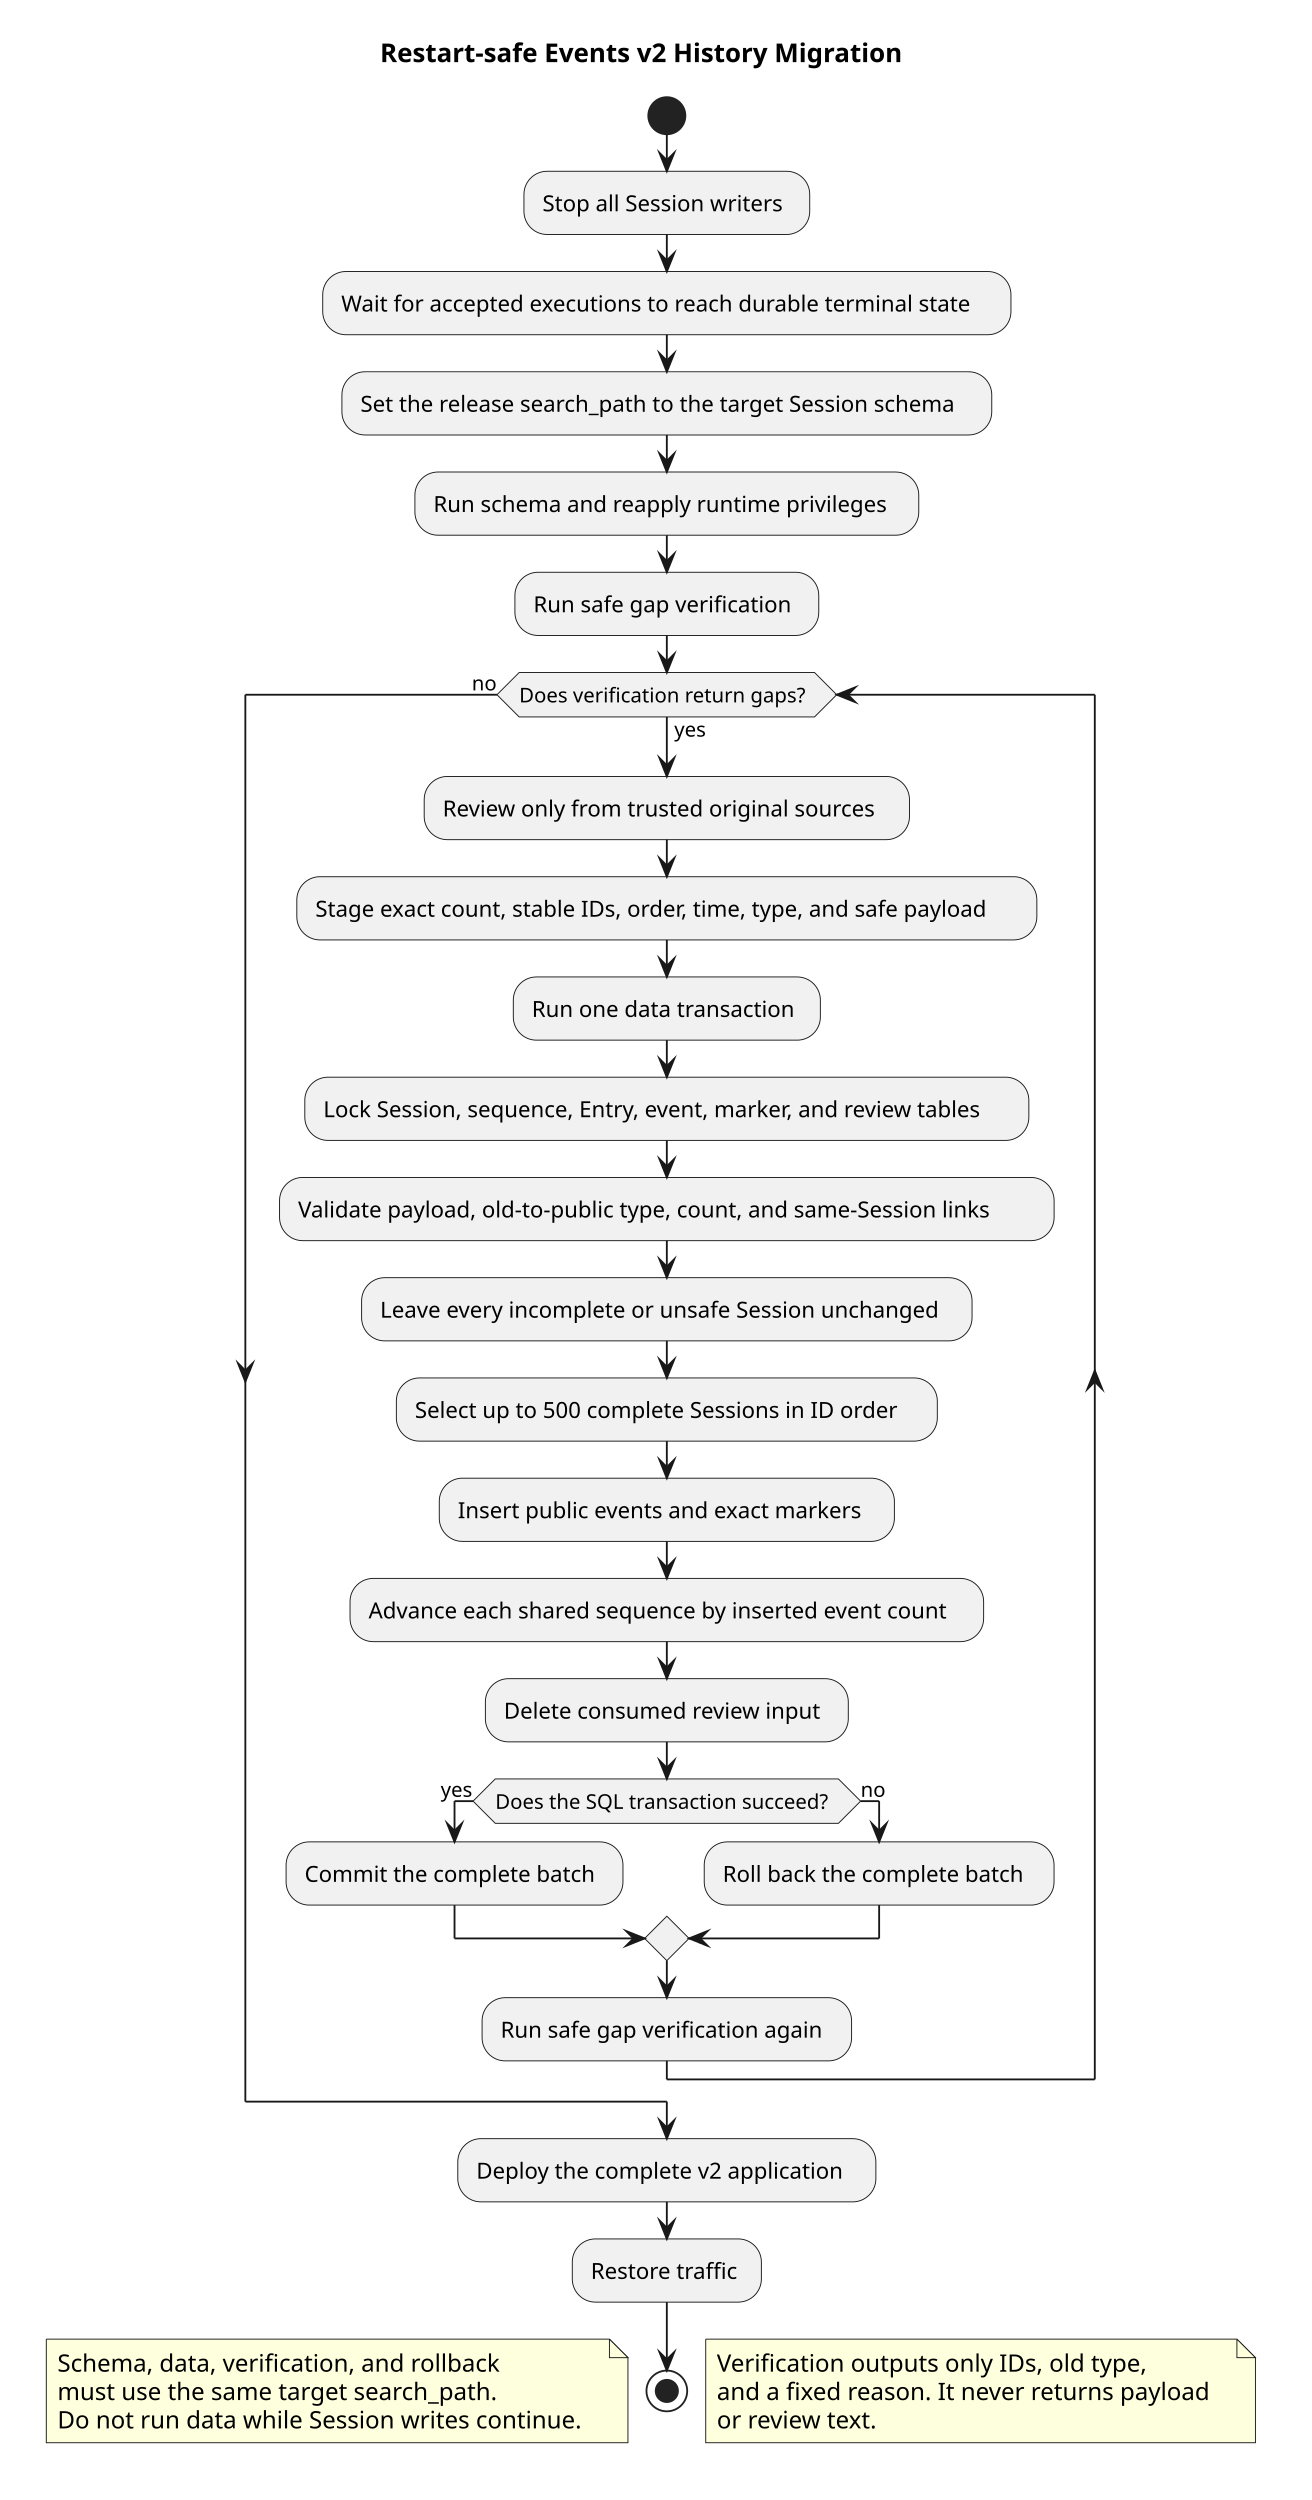
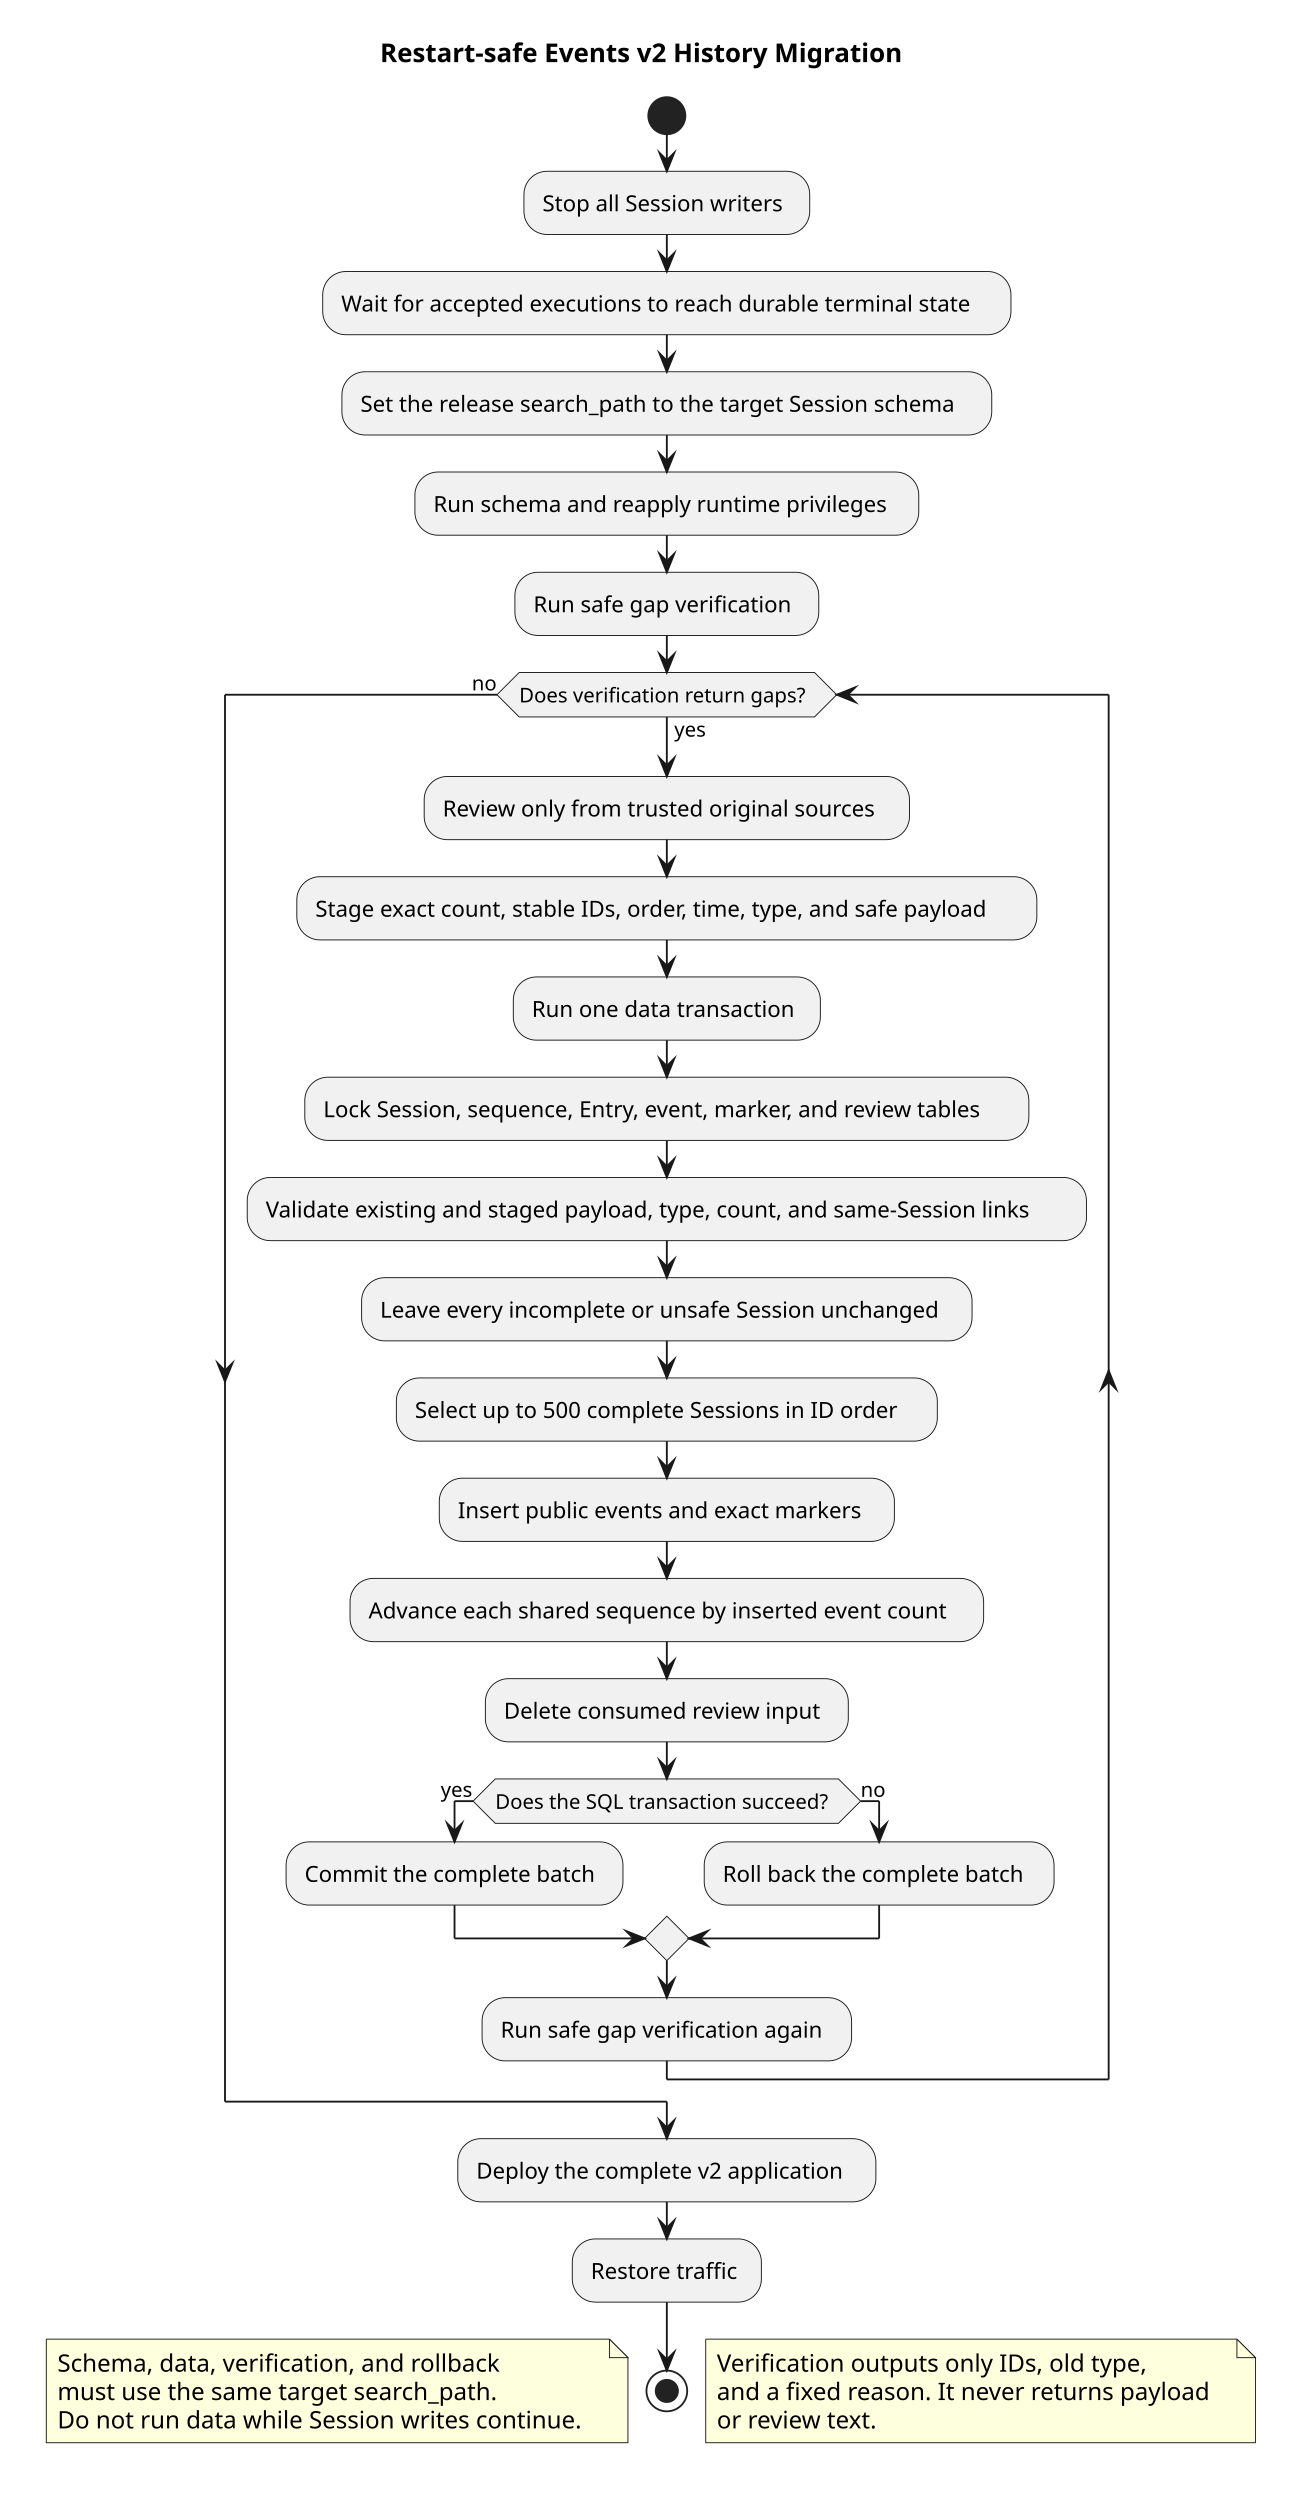
<svg xmlns="http://www.w3.org/2000/svg" contentStyleType="text/css" data-diagram-type="ACTIVITY" height="1350px" preserveAspectRatio="none" style="width:708px;height:1350px;background:#FFFFFF;" version="1.1" viewBox="0 0 708 1350" width="708px" zoomAndPan="magnify">
  <defs />
  <g>
    <g class="title" data-source-line="1">
      <text fill="#000000" font-family="sans-serif" font-size="14" font-weight="700" lengthAdjust="spacing" textLength="296.502" x="205.216" y="33.535">Restart-safe Events v2 History Migration</text>
    </g>
    <ellipse cx="360.09" cy="62.488" fill="#222222" rx="10" ry="10" style="stroke:#222222;stroke-width:1;" />
    <rect fill="#F1F1F1" height="34.133" rx="12.5" ry="12.5" style="stroke:#181818;stroke-width:0.5;" width="154.326" x="282.927" y="92.488" />
    <text fill="#000000" font-family="sans-serif" font-size="12" lengthAdjust="spacing" textLength="134.326" x="292.927" y="114.09">Stop all Session writers</text>
    <rect fill="#F1F1F1" height="34.133" rx="12.5" ry="12.5" style="stroke:#181818;stroke-width:0.5;" width="371.644" x="174.268" y="146.621" />
    <text fill="#000000" font-family="sans-serif" font-size="12" lengthAdjust="spacing" textLength="351.644" x="184.268" y="168.223">Wait for accepted executions to reach durable terminal state</text>
    <rect fill="#F1F1F1" height="34.133" rx="12.5" ry="12.5" style="stroke:#181818;stroke-width:0.5;" width="350.92" x="184.63" y="200.754" />
    <text fill="#000000" font-family="sans-serif" font-size="12" lengthAdjust="spacing" textLength="330.92" x="194.63" y="222.356">Set the release search_path to the target Session schema</text>
    <rect fill="#F1F1F1" height="34.133" rx="12.5" ry="12.5" style="stroke:#181818;stroke-width:0.5;" width="272.088" x="224.046" y="254.887" />
    <text fill="#000000" font-family="sans-serif" font-size="12" lengthAdjust="spacing" textLength="252.088" x="234.046" y="276.488">Run schema and reapply runtime privileges</text>
    <rect fill="#F1F1F1" height="34.133" rx="12.5" ry="12.5" style="stroke:#181818;stroke-width:0.5;" width="164.082" x="278.049" y="309.019" />
    <text fill="#000000" font-family="sans-serif" font-size="12" lengthAdjust="spacing" textLength="144.082" x="288.049" y="330.621">Run safe gap verification</text>
    <rect fill="#F1F1F1" height="34.133" rx="12.5" ry="12.5" style="stroke:#181818;stroke-width:0.5;" width="262.051" x="229.065" y="419.287" />
    <text fill="#000000" font-family="sans-serif" font-size="12" lengthAdjust="spacing" textLength="242.051" x="239.065" y="440.889">Review only from trusted original sources</text>
    <rect fill="#F1F1F1" height="34.133" rx="12.5" ry="12.5" style="stroke:#181818;stroke-width:0.5;" width="399.617" x="160.282" y="473.42" />
    <text fill="#000000" font-family="sans-serif" font-size="12" lengthAdjust="spacing" textLength="379.617" x="170.282" y="495.022">Stage exact count, stable IDs, order, time, type, and safe payload</text>
    <rect fill="#F1F1F1" height="34.133" rx="12.5" ry="12.5" style="stroke:#181818;stroke-width:0.5;" width="165.81" x="277.185" y="527.553" />
    <text fill="#000000" font-family="sans-serif" font-size="12" lengthAdjust="spacing" textLength="145.81" x="287.185" y="549.154">Run one data transaction</text>
    <rect fill="#F1F1F1" height="34.133" rx="12.5" ry="12.5" style="stroke:#181818;stroke-width:0.5;" width="390.986" x="164.597" y="581.686" />
    <text fill="#000000" font-family="sans-serif" font-size="12" lengthAdjust="spacing" textLength="370.986" x="174.597" y="603.287">Lock Session, sequence, Entry, event, marker, and review tables</text>
-     <rect fill="#F1F1F1" height="34.133" rx="12.5" ry="12.5" style="stroke:#181818;stroke-width:0.5;" width="418.262" x="150.959" y="635.818" />
-     <text fill="#000000" font-family="sans-serif" font-size="12" lengthAdjust="spacing" textLength="398.262" x="160.959" y="657.42">Validate payload, old-to-public type, count, and same-Session links</text>
+     <rect fill="#F1F1F1" height="34.133" rx="12.5" ry="12.5" style="stroke:#181818;stroke-width:0.5;" width="453.178" x="133.501" y="635.818" />
+     <text fill="#000000" font-family="sans-serif" font-size="12" lengthAdjust="spacing" textLength="433.178" x="143.501" y="657.42">Validate existing and staged payload, type, count, and same-Session links</text>
    <rect fill="#F1F1F1" height="34.133" rx="12.5" ry="12.5" style="stroke:#181818;stroke-width:0.5;" width="329.639" x="195.271" y="689.951" />
    <text fill="#000000" font-family="sans-serif" font-size="12" lengthAdjust="spacing" textLength="309.639" x="205.271" y="711.553">Leave every incomplete or unsafe Session unchanged</text>
    <rect fill="#F1F1F1" height="34.133" rx="12.5" ry="12.5" style="stroke:#181818;stroke-width:0.5;" width="292.115" x="214.033" y="744.084" />
    <text fill="#000000" font-family="sans-serif" font-size="12" lengthAdjust="spacing" textLength="272.115" x="224.033" y="765.686">Select up to 500 complete Sessions in ID order</text>
    <rect fill="#F1F1F1" height="34.133" rx="12.5" ry="12.5" style="stroke:#181818;stroke-width:0.5;" width="245.762" x="237.209" y="798.217" />
    <text fill="#000000" font-family="sans-serif" font-size="12" lengthAdjust="spacing" textLength="225.762" x="247.209" y="819.818">Insert public events and exact markers</text>
    <rect fill="#F1F1F1" height="34.133" rx="12.5" ry="12.5" style="stroke:#181818;stroke-width:0.5;" width="342.137" x="189.022" y="852.35" />
    <text fill="#000000" font-family="sans-serif" font-size="12" lengthAdjust="spacing" textLength="322.137" x="199.022" y="873.951">Advance each shared sequence by inserted event count</text>
    <rect fill="#F1F1F1" height="34.133" rx="12.5" ry="12.5" style="stroke:#181818;stroke-width:0.5;" width="195.975" x="262.103" y="906.482" />
    <text fill="#000000" font-family="sans-serif" font-size="12" lengthAdjust="spacing" textLength="175.975" x="272.103" y="928.084">Delete consumed review input</text>
    <polygon fill="#F1F1F1" points="267.444,960.615,452.736,960.615,464.736,972.615,452.736,984.615,267.444,984.615,255.444,972.615,267.444,960.615" style="stroke:#181818;stroke-width:0.5;stroke-linejoin:miter;stroke-miterlimit:10;" />
    <text fill="#000000" font-family="sans-serif" font-size="11" lengthAdjust="spacing" textLength="185.292" x="267.444" y="976.773">Does the SQL transaction succeed?</text>
    <text fill="#000000" font-family="sans-serif" font-size="11" lengthAdjust="spacing" textLength="17.483" x="237.961" y="970.295">yes</text>
    <text fill="#000000" font-family="sans-serif" font-size="11" lengthAdjust="spacing" textLength="13.584" x="464.736" y="970.295">no</text>
    <rect fill="#F1F1F1" height="34.133" rx="12.5" ry="12.5" style="stroke:#181818;stroke-width:0.5;" width="181.912" x="154.488" y="994.615" />
    <text fill="#000000" font-family="sans-serif" font-size="12" lengthAdjust="spacing" textLength="161.912" x="164.488" y="1016.217">Commit the complete batch</text>
    <rect fill="#F1F1F1" height="34.133" rx="12.5" ry="12.5" style="stroke:#181818;stroke-width:0.5;" width="188.908" x="380.282" y="994.615" />
    <text fill="#000000" font-family="sans-serif" font-size="12" lengthAdjust="spacing" textLength="168.908" x="390.282" y="1016.217">Roll back the complete batch</text>
    <polygon fill="#F1F1F1" points="360.09,1034.748,372.09,1046.748,360.09,1058.748,348.09,1046.748,360.09,1034.748" style="stroke:#181818;stroke-width:0.5;stroke-linejoin:miter;stroke-miterlimit:10;" />
    <rect fill="#F1F1F1" height="34.133" rx="12.5" ry="12.5" style="stroke:#181818;stroke-width:0.5;" width="199.531" x="260.325" y="1078.748" />
    <text fill="#000000" font-family="sans-serif" font-size="12" lengthAdjust="spacing" textLength="179.531" x="270.325" y="1100.35">Run safe gap verification again</text>
    <polygon fill="#F1F1F1" points="280.346,363.152,439.835,363.152,451.835,375.152,439.835,387.152,280.346,387.152,268.346,375.152,280.346,363.152" style="stroke:#181818;stroke-width:0.5;stroke-linejoin:miter;stroke-miterlimit:10;" />
    <text fill="#000000" font-family="sans-serif" font-size="11" lengthAdjust="spacing" textLength="17.483" x="364.09" y="397.787">yes</text>
    <text fill="#000000" font-family="sans-serif" font-size="11" lengthAdjust="spacing" textLength="159.489" x="280.346" y="379.31">Does verification return gaps?</text>
    <text fill="#000000" font-family="sans-serif" font-size="11" lengthAdjust="spacing" textLength="13.584" x="254.762" y="372.832">no</text>
    <rect fill="#F1F1F1" height="34.133" rx="12.5" ry="12.5" style="stroke:#181818;stroke-width:0.5;" width="225.764" x="247.208" y="1154.881" />
    <text fill="#000000" font-family="sans-serif" font-size="12" lengthAdjust="spacing" textLength="205.764" x="257.209" y="1176.482">Deploy the complete v2 application</text>
    <rect fill="#F1F1F1" height="34.133" rx="12.5" ry="12.5" style="stroke:#181818;stroke-width:0.5;" width="102.107" x="309.037" y="1209.014" />
    <text fill="#000000" font-family="sans-serif" font-size="12" lengthAdjust="spacing" textLength="82.107" x="319.037" y="1230.615">Restore traffic</text>
    <path d="M25,1263.147 L25,1319.078 L339.09,1319.078 L339.09,1273.147 L329.09,1263.147 L25,1263.147" fill="#FEFFDD" style="stroke:#181818;stroke-width:0.5;" />
    <path d="M329.09,1263.147 L329.09,1273.147 L339.09,1273.147 L329.09,1263.147" fill="#FEFFDD" style="stroke:#181818;stroke-width:0.5;" />
    <text fill="#000000" font-family="sans-serif" font-size="13" lengthAdjust="spacing" textLength="248.447" x="31" y="1280.715">Schema, data, verification, and rollback</text>
    <text fill="#000000" font-family="sans-serif" font-size="13" lengthAdjust="spacing" textLength="245.127" x="31" y="1296.025">must use the same target search_path.</text>
    <text fill="#000000" font-family="sans-serif" font-size="13" lengthAdjust="spacing" textLength="293.09" x="31" y="1311.336">Do not run data while Session writes continue.</text>
    <path d="M381.09,1263.147 L381.09,1319.078 L677.934,1319.078 L677.934,1273.147 L667.934,1263.147 L381.09,1263.147" fill="#FEFFDD" style="stroke:#181818;stroke-width:0.5;" />
    <path d="M667.934,1263.147 L667.934,1273.147 L677.934,1273.147 L667.934,1263.147" fill="#FEFFDD" style="stroke:#181818;stroke-width:0.5;" />
    <text fill="#000000" font-family="sans-serif" font-size="13" lengthAdjust="spacing" textLength="243.033" x="387.09" y="1280.715">Verification outputs only IDs, old type,</text>
    <text fill="#000000" font-family="sans-serif" font-size="13" lengthAdjust="spacing" textLength="275.844" x="387.09" y="1296.025">and a fixed reason. It never returns payload</text>
    <text fill="#000000" font-family="sans-serif" font-size="13" lengthAdjust="spacing" textLength="90.892" x="387.09" y="1311.336">or review text.</text>
    <ellipse cx="360.09" cy="1291.112" fill="none" rx="11" ry="11" style="stroke:#222222;stroke-width:1;" />
    <ellipse cx="360.09" cy="1291.112" fill="#222222" rx="6" ry="6" style="stroke:#222222;stroke-width:1;" />
    <line style="stroke:#181818;stroke-width:1;" x1="360.09" x2="360.09" y1="72.488" y2="92.488" />
    <polygon fill="#181818" points="356.09,82.488,360.09,92.488,364.09,82.488,360.09,86.488" style="stroke:#181818;stroke-width:1;stroke-linejoin:miter;stroke-miterlimit:10;" />
    <line style="stroke:#181818;stroke-width:1;" x1="360.09" x2="360.09" y1="126.621" y2="146.621" />
    <polygon fill="#181818" points="356.09,136.621,360.09,146.621,364.09,136.621,360.09,140.621" style="stroke:#181818;stroke-width:1;stroke-linejoin:miter;stroke-miterlimit:10;" />
    <line style="stroke:#181818;stroke-width:1;" x1="360.09" x2="360.09" y1="180.754" y2="200.754" />
    <polygon fill="#181818" points="356.09,190.754,360.09,200.754,364.09,190.754,360.09,194.754" style="stroke:#181818;stroke-width:1;stroke-linejoin:miter;stroke-miterlimit:10;" />
    <line style="stroke:#181818;stroke-width:1;" x1="360.09" x2="360.09" y1="234.887" y2="254.887" />
    <polygon fill="#181818" points="356.09,244.887,360.09,254.887,364.09,244.887,360.09,248.887" style="stroke:#181818;stroke-width:1;stroke-linejoin:miter;stroke-miterlimit:10;" />
    <line style="stroke:#181818;stroke-width:1;" x1="360.09" x2="360.09" y1="289.019" y2="309.019" />
    <polygon fill="#181818" points="356.09,299.019,360.09,309.019,364.09,299.019,360.09,303.019" style="stroke:#181818;stroke-width:1;stroke-linejoin:miter;stroke-miterlimit:10;" />
    <line style="stroke:#181818;stroke-width:1;" x1="360.09" x2="360.09" y1="453.42" y2="473.42" />
    <polygon fill="#181818" points="356.09,463.42,360.09,473.42,364.09,463.42,360.09,467.42" style="stroke:#181818;stroke-width:1;stroke-linejoin:miter;stroke-miterlimit:10;" />
    <line style="stroke:#181818;stroke-width:1;" x1="360.09" x2="360.09" y1="507.553" y2="527.553" />
    <polygon fill="#181818" points="356.09,517.553,360.09,527.553,364.09,517.553,360.09,521.553" style="stroke:#181818;stroke-width:1;stroke-linejoin:miter;stroke-miterlimit:10;" />
    <line style="stroke:#181818;stroke-width:1;" x1="360.09" x2="360.09" y1="561.686" y2="581.686" />
    <polygon fill="#181818" points="356.09,571.686,360.09,581.686,364.09,571.686,360.09,575.686" style="stroke:#181818;stroke-width:1;stroke-linejoin:miter;stroke-miterlimit:10;" />
    <line style="stroke:#181818;stroke-width:1;" x1="360.09" x2="360.09" y1="615.818" y2="635.818" />
    <polygon fill="#181818" points="356.09,625.818,360.09,635.818,364.09,625.818,360.09,629.818" style="stroke:#181818;stroke-width:1;stroke-linejoin:miter;stroke-miterlimit:10;" />
    <line style="stroke:#181818;stroke-width:1;" x1="360.09" x2="360.09" y1="669.951" y2="689.951" />
    <polygon fill="#181818" points="356.09,679.951,360.09,689.951,364.09,679.951,360.09,683.951" style="stroke:#181818;stroke-width:1;stroke-linejoin:miter;stroke-miterlimit:10;" />
    <line style="stroke:#181818;stroke-width:1;" x1="360.09" x2="360.09" y1="724.084" y2="744.084" />
    <polygon fill="#181818" points="356.09,734.084,360.09,744.084,364.09,734.084,360.09,738.084" style="stroke:#181818;stroke-width:1;stroke-linejoin:miter;stroke-miterlimit:10;" />
    <line style="stroke:#181818;stroke-width:1;" x1="360.09" x2="360.09" y1="778.217" y2="798.217" />
    <polygon fill="#181818" points="356.09,788.217,360.09,798.217,364.09,788.217,360.09,792.217" style="stroke:#181818;stroke-width:1;stroke-linejoin:miter;stroke-miterlimit:10;" />
    <line style="stroke:#181818;stroke-width:1;" x1="360.09" x2="360.09" y1="832.35" y2="852.35" />
    <polygon fill="#181818" points="356.09,842.35,360.09,852.35,364.09,842.35,360.09,846.35" style="stroke:#181818;stroke-width:1;stroke-linejoin:miter;stroke-miterlimit:10;" />
    <line style="stroke:#181818;stroke-width:1;" x1="360.09" x2="360.09" y1="886.482" y2="906.482" />
    <polygon fill="#181818" points="356.09,896.482,360.09,906.482,364.09,896.482,360.09,900.482" style="stroke:#181818;stroke-width:1;stroke-linejoin:miter;stroke-miterlimit:10;" />
    <line style="stroke:#181818;stroke-width:1;" x1="255.444" x2="245.444" y1="972.615" y2="972.615" />
    <line style="stroke:#181818;stroke-width:1;" x1="245.444" x2="245.444" y1="972.615" y2="994.615" />
    <polygon fill="#181818" points="241.444,984.615,245.444,994.615,249.444,984.615,245.444,988.615" style="stroke:#181818;stroke-width:1;stroke-linejoin:miter;stroke-miterlimit:10;" />
    <line style="stroke:#181818;stroke-width:1;" x1="464.736" x2="474.736" y1="972.615" y2="972.615" />
    <line style="stroke:#181818;stroke-width:1;" x1="474.736" x2="474.736" y1="972.615" y2="994.615" />
    <polygon fill="#181818" points="470.736,984.615,474.736,994.615,478.736,984.615,474.736,988.615" style="stroke:#181818;stroke-width:1;stroke-linejoin:miter;stroke-miterlimit:10;" />
    <line style="stroke:#181818;stroke-width:1;" x1="245.444" x2="245.444" y1="1028.748" y2="1046.748" />
    <line style="stroke:#181818;stroke-width:1;" x1="245.444" x2="348.09" y1="1046.748" y2="1046.748" />
    <polygon fill="#181818" points="338.09,1042.748,348.09,1046.748,338.09,1050.748,342.09,1046.748" style="stroke:#181818;stroke-width:1;stroke-linejoin:miter;stroke-miterlimit:10;" />
    <line style="stroke:#181818;stroke-width:1;" x1="474.736" x2="474.736" y1="1028.748" y2="1046.748" />
    <line style="stroke:#181818;stroke-width:1;" x1="474.736" x2="372.09" y1="1046.748" y2="1046.748" />
    <polygon fill="#181818" points="382.09,1042.748,372.09,1046.748,382.09,1050.748,378.09,1046.748" style="stroke:#181818;stroke-width:1;stroke-linejoin:miter;stroke-miterlimit:10;" />
    <line style="stroke:#181818;stroke-width:1;" x1="360.09" x2="360.09" y1="940.615" y2="960.615" />
    <polygon fill="#181818" points="356.09,950.615,360.09,960.615,364.09,950.615,360.09,954.615" style="stroke:#181818;stroke-width:1;stroke-linejoin:miter;stroke-miterlimit:10;" />
    <line style="stroke:#181818;stroke-width:1;" x1="360.09" x2="360.09" y1="1058.748" y2="1078.748" />
    <polygon fill="#181818" points="356.09,1068.748,360.09,1078.748,364.09,1068.748,360.09,1072.748" style="stroke:#181818;stroke-width:1;stroke-linejoin:miter;stroke-miterlimit:10;" />
    <line style="stroke:#181818;stroke-width:1;" x1="360.09" x2="360.09" y1="387.152" y2="419.287" />
    <polygon fill="#181818" points="356.09,409.287,360.09,419.287,364.09,409.287,360.09,413.287" style="stroke:#181818;stroke-width:1;stroke-linejoin:miter;stroke-miterlimit:10;" />
    <line style="stroke:#181818;stroke-width:1;" x1="360.09" x2="360.09" y1="1112.881" y2="1122.881" />
-     <line style="stroke:#181818;stroke-width:1;" x1="360.09" x2="591.19" y1="1122.881" y2="1122.881" />
-     <polygon fill="#181818" points="587.19,750.106,591.19,740.106,595.19,750.106,591.19,746.106" style="stroke:#181818;stroke-width:1;stroke-linejoin:miter;stroke-miterlimit:10;" />
-     <line style="stroke:#181818;stroke-width:1;" x1="591.19" x2="591.19" y1="375.152" y2="1122.881" />
-     <line style="stroke:#181818;stroke-width:1;" x1="591.19" x2="451.835" y1="375.152" y2="375.152" />
+     <line style="stroke:#181818;stroke-width:1;" x1="360.09" x2="598.679" y1="1122.881" y2="1122.881" />
+     <polygon fill="#181818" points="594.679,750.106,598.679,740.106,602.679,750.106,598.679,746.106" style="stroke:#181818;stroke-width:1;stroke-linejoin:miter;stroke-miterlimit:10;" />
+     <line style="stroke:#181818;stroke-width:1;" x1="598.679" x2="598.679" y1="375.152" y2="1122.881" />
+     <line style="stroke:#181818;stroke-width:1;" x1="598.679" x2="451.835" y1="375.152" y2="375.152" />
    <polygon fill="#181818" points="461.835,371.152,451.835,375.152,461.835,379.152,457.835,375.152" style="stroke:#181818;stroke-width:1;stroke-linejoin:miter;stroke-miterlimit:10;" />
-     <line style="stroke:#181818;stroke-width:1;" x1="268.346" x2="132.488" y1="375.152" y2="375.152" />
-     <polygon fill="#181818" points="128.488,736.106,132.488,746.106,136.488,736.106,132.488,740.106" style="stroke:#181818;stroke-width:1;stroke-linejoin:miter;stroke-miterlimit:10;" />
-     <line style="stroke:#181818;stroke-width:1;" x1="132.488" x2="132.488" y1="375.152" y2="1134.881" />
-     <line style="stroke:#181818;stroke-width:1;" x1="132.488" x2="360.09" y1="1134.881" y2="1134.881" />
+     <line style="stroke:#181818;stroke-width:1;" x1="268.346" x2="121.501" y1="375.152" y2="375.152" />
+     <polygon fill="#181818" points="117.501,736.106,121.501,746.106,125.501,736.106,121.501,740.106" style="stroke:#181818;stroke-width:1;stroke-linejoin:miter;stroke-miterlimit:10;" />
+     <line style="stroke:#181818;stroke-width:1;" x1="121.501" x2="121.501" y1="375.152" y2="1134.881" />
+     <line style="stroke:#181818;stroke-width:1;" x1="121.501" x2="360.09" y1="1134.881" y2="1134.881" />
    <line style="stroke:#181818;stroke-width:1;" x1="360.09" x2="360.09" y1="1134.881" y2="1154.881" />
    <polygon fill="#181818" points="356.09,1144.881,360.09,1154.881,364.09,1144.881,360.09,1148.881" style="stroke:#181818;stroke-width:1;stroke-linejoin:miter;stroke-miterlimit:10;" />
    <line style="stroke:#181818;stroke-width:1;" x1="360.09" x2="360.09" y1="343.152" y2="363.152" />
    <polygon fill="#181818" points="356.09,353.152,360.09,363.152,364.09,353.152,360.09,357.152" style="stroke:#181818;stroke-width:1;stroke-linejoin:miter;stroke-miterlimit:10;" />
    <line style="stroke:#181818;stroke-width:1;" x1="360.09" x2="360.09" y1="1189.014" y2="1209.014" />
    <polygon fill="#181818" points="356.09,1199.014,360.09,1209.014,364.09,1199.014,360.09,1203.014" style="stroke:#181818;stroke-width:1;stroke-linejoin:miter;stroke-miterlimit:10;" />
    <line style="stroke:#181818;stroke-width:1;" x1="360.09" x2="360.09" y1="1243.147" y2="1280.112" />
    <polygon fill="#181818" points="356.09,1270.112,360.09,1280.112,364.09,1270.112,360.09,1274.112" style="stroke:#181818;stroke-width:1;stroke-linejoin:miter;stroke-miterlimit:10;" />
  </g>
</svg>
